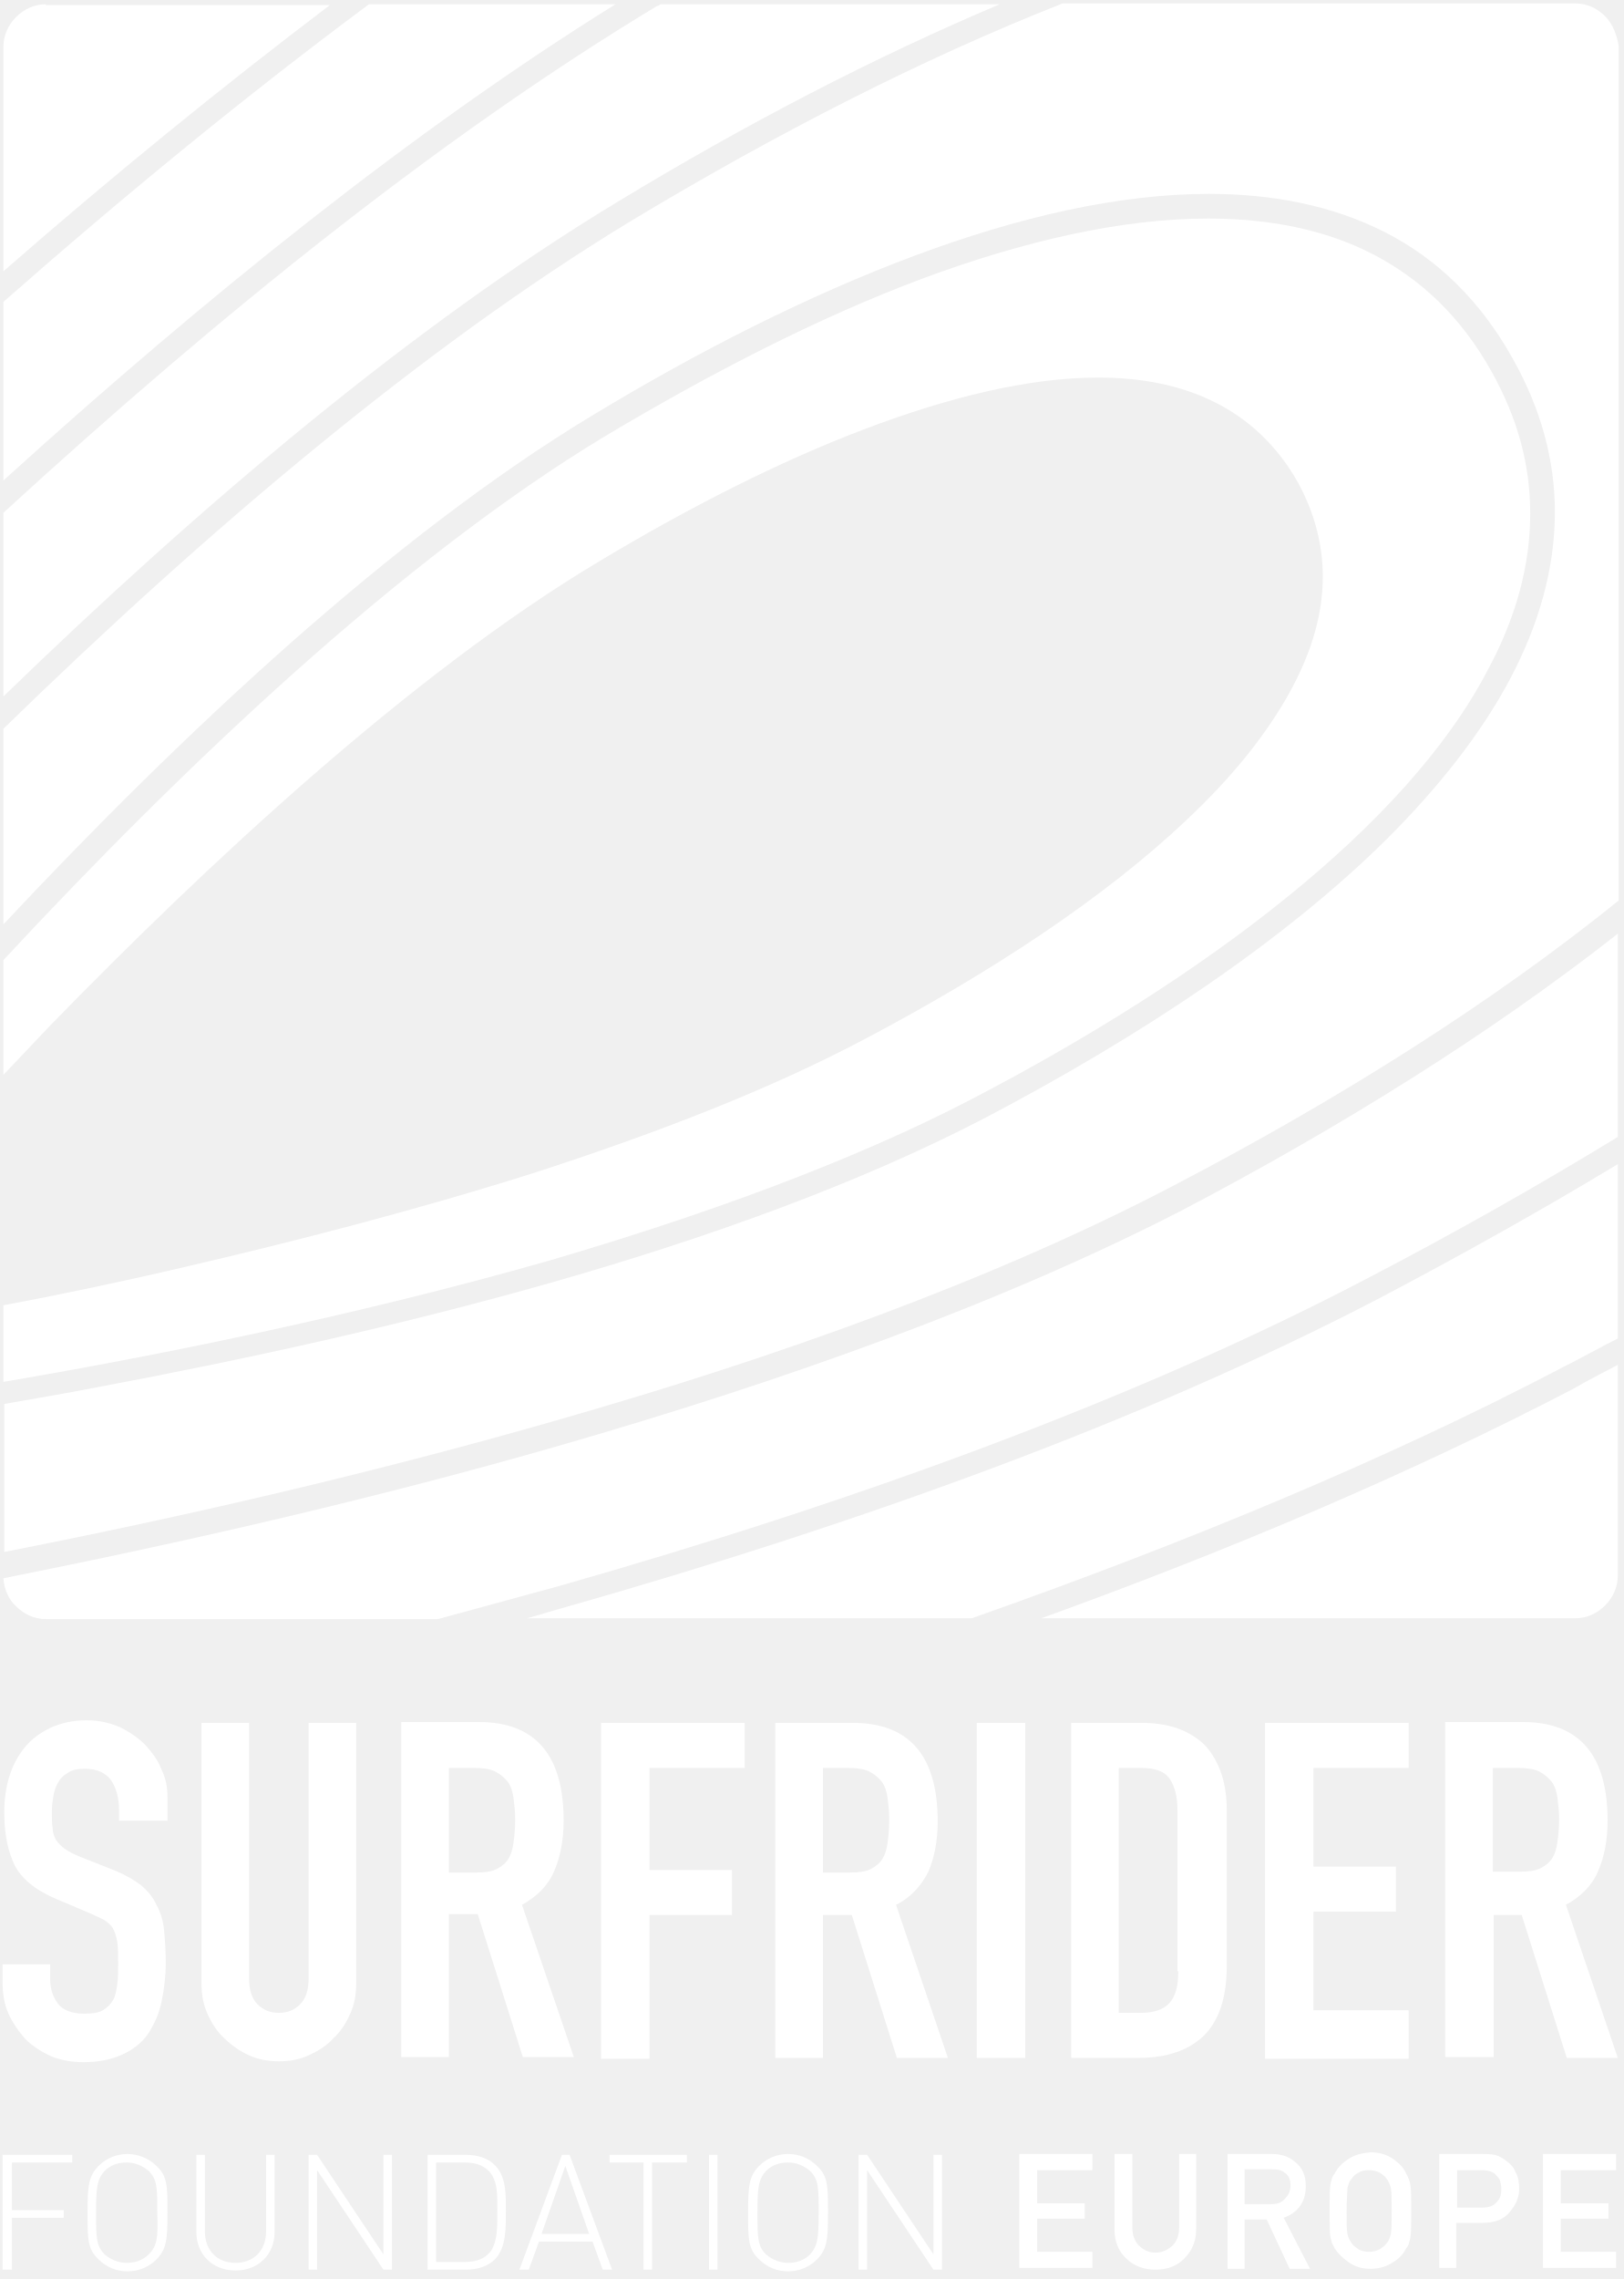
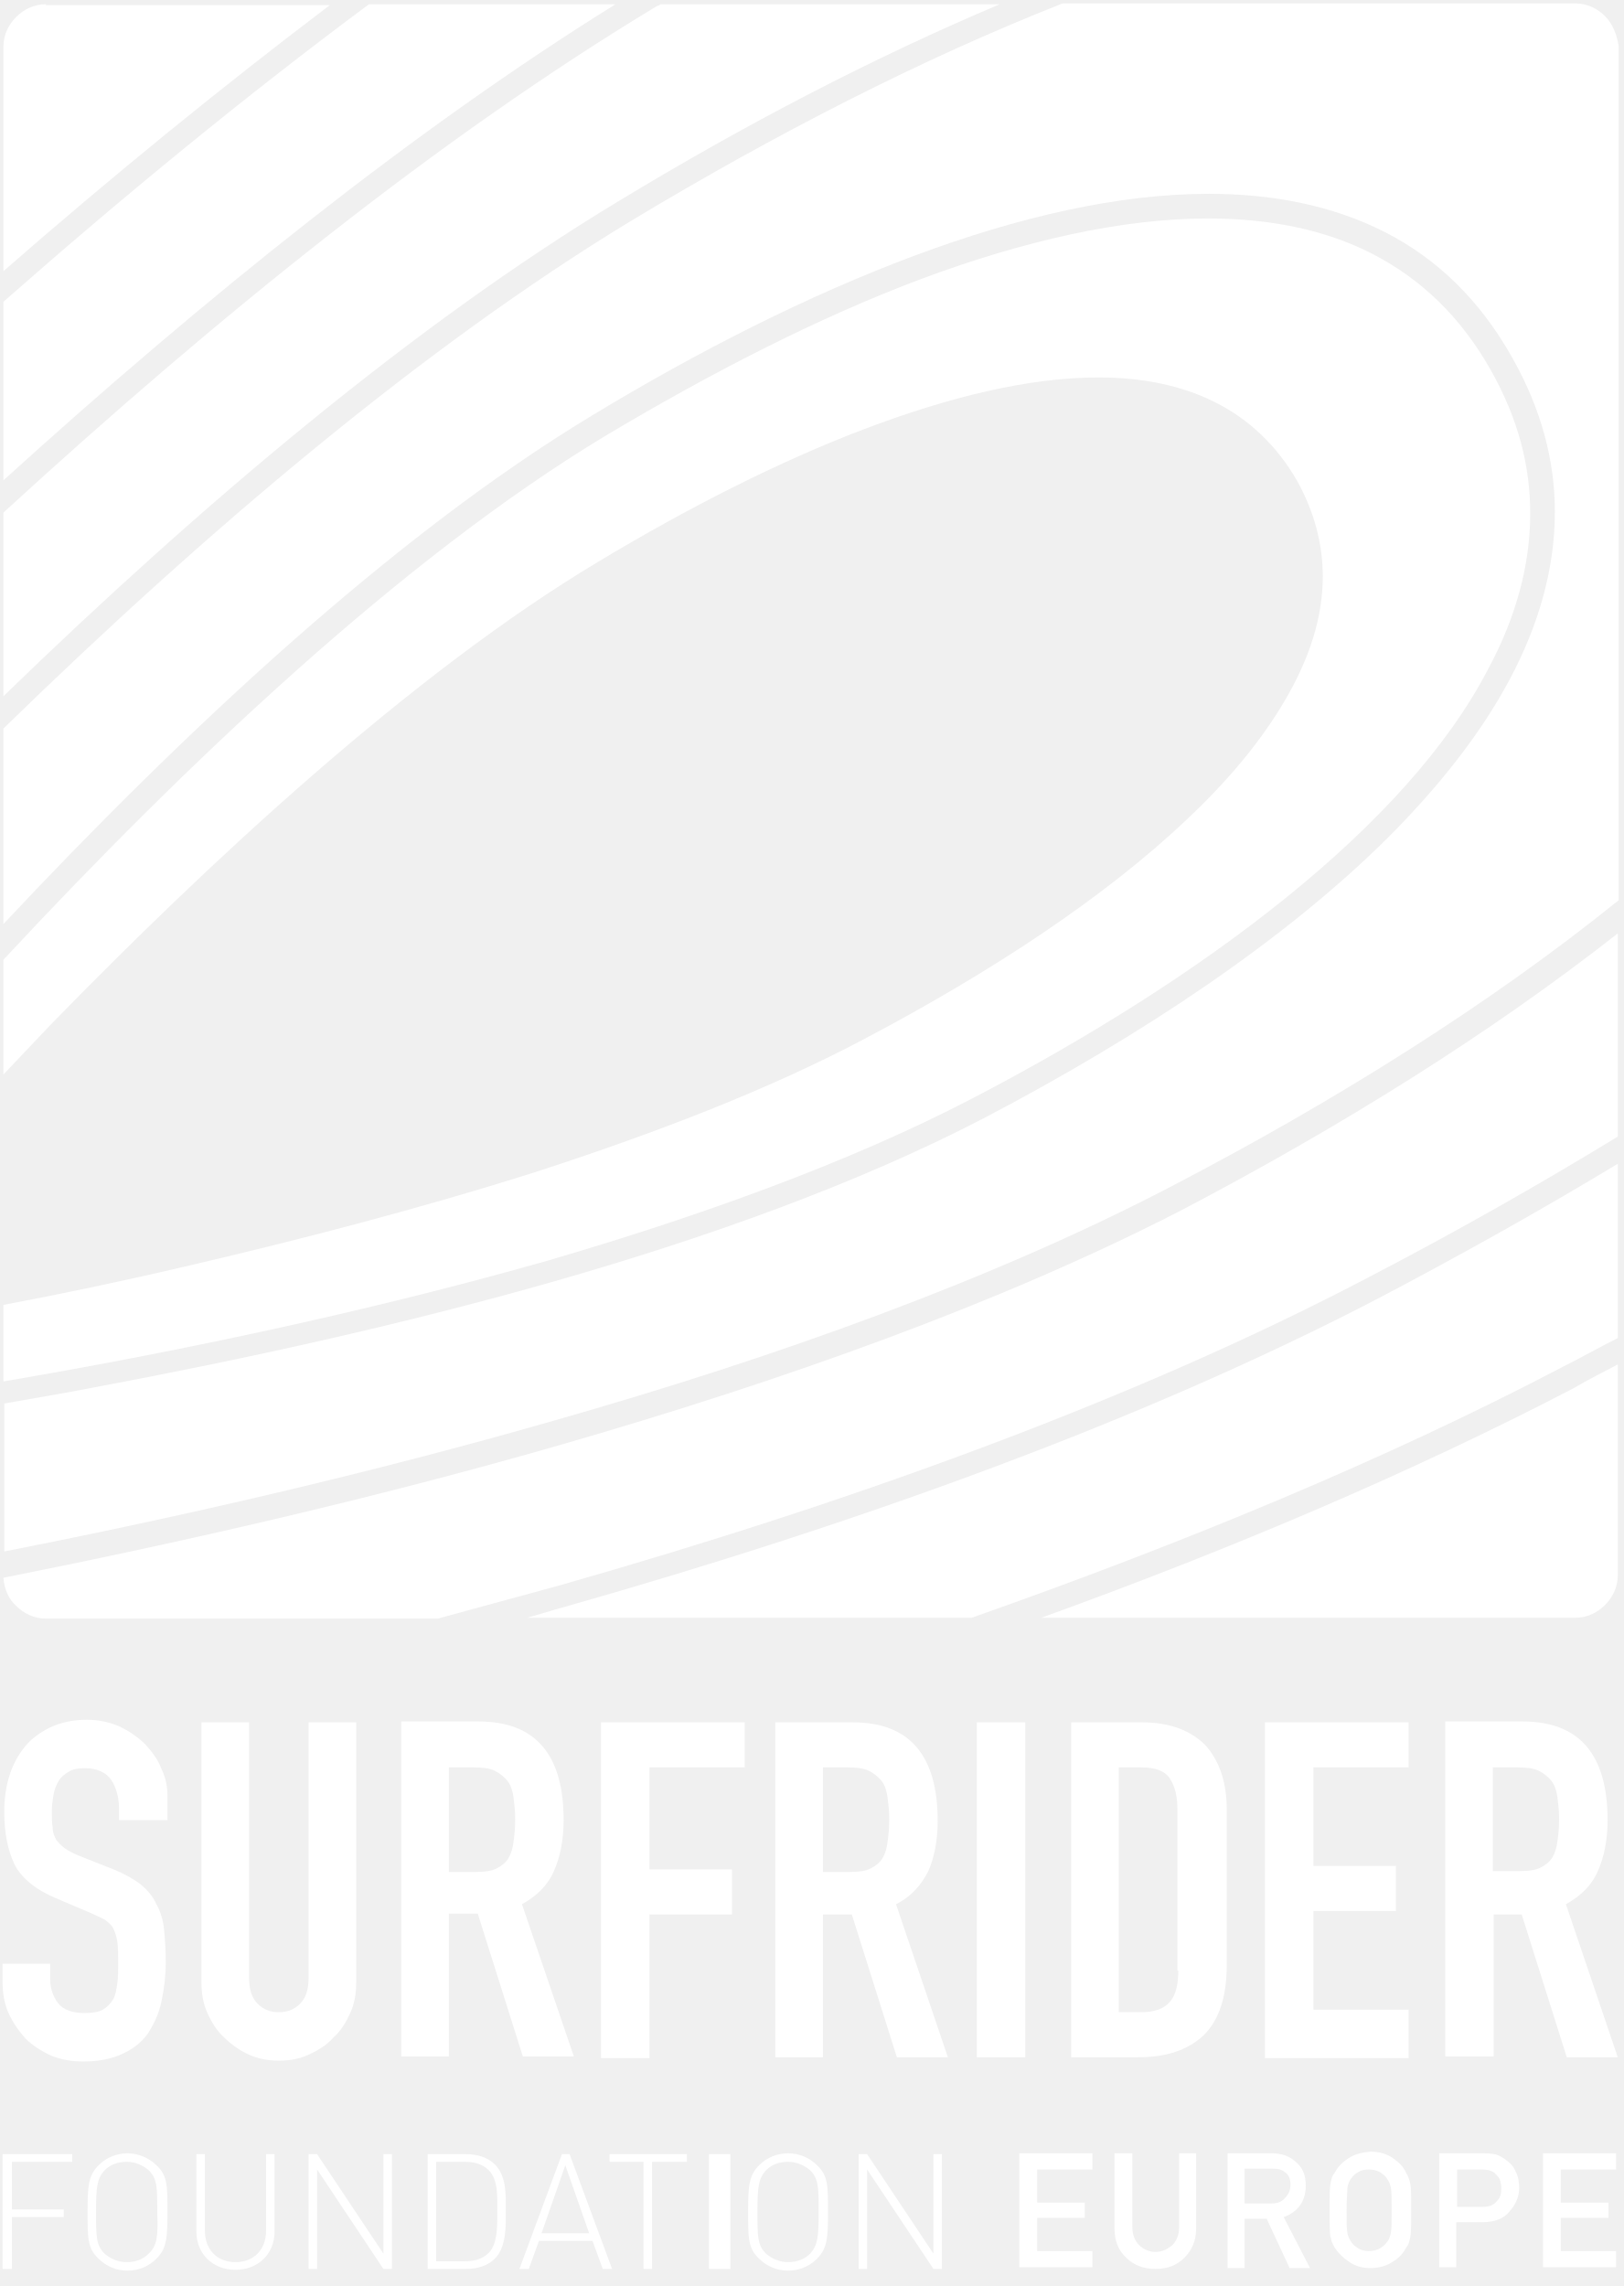
- <svg xmlns="http://www.w3.org/2000/svg" width="191px" height="268px" viewBox="0 0 191 268" version="1.1">
+ <svg xmlns="http://www.w3.org/2000/svg" width="76px" height="107px" viewBox="0 0 76 107" version="1.1">
  <g id="Page-1" stroke="none" stroke-width="1" fill="none" fill-rule="evenodd">
    <g id="surfrider" fill="#FFFFFF">
-       <path d="M66.5,189 C65,189.4 63.5,189.9 62,190.3 L114.3,190.3 C139.3,181.5 163,171.7 183.8,160.8 C186,159.7 188.1,158.5 190.3,157.4 L190.3,136.9 C181.2,142.4 171.7,147.7 162,152.8 C134.3,167.2 101,179.2 66.5,189" id="Path" />
-       <path d="M117.6,0.5 L77.7,0.5 C77.6,0.6 77.4,0.7 77.3,0.7 C51.9,16 25.7,37.1 0.4,60.3 L0.4,81.9 C23.7,59.3 48.7,38.2 72.7,23.7 C87.7,14.6 102.9,6.7 117.6,0.5" id="Path" />
-       <path d="M65.8,170 C43.9,176.3 21.5,181.4 0.4,185.6 C0.5,186.9 1,188.1 1.9,188.9 C2.8,189.8 4,190.4 5.4,190.4 L51.5,190.4 C56.3,189.1 61,187.8 65.8,186.5 C100.2,176.7 133.4,164.7 160.7,150.4 C170.9,145.1 180.8,139.5 190.3,133.7 L190.3,109.8 C175.4,121.5 157.8,132.5 138.9,142.4 C117.7,153.3 92.2,162.4 65.8,170" id="Path" />
-       <path d="M114.4,129.2 C128.2,122 140.9,114 151.4,105.5 C161.9,97 170.2,88 175,78.8 C178.3,72.7 180,66.5 180,60.4 C180,54.8 178.6,49.3 175.4,43.6 C171.8,37.2 167.1,32.8 161.5,29.9 C155.9,27 149.3,25.7 142.1,25.7 C132,25.7 120.5,28.3 108.4,32.8 C96.4,37.3 83.7,43.8 71,51.4 C47.2,65.8 21.7,90 0.4,112.9 L0.4,126.4 C2.2,124.5 4,122.6 5.9,120.6 C24.4,101.6 48.4,79.2 70.5,66 C81,59.7 91.6,54.3 101.6,50.5 C111.6,46.7 121,44.4 129.2,44.4 C134.3,44.4 138.9,45.3 142.9,47.3 C146.9,49.3 150.2,52.4 152.6,56.6 C154.6,60.2 155.6,64 155.6,67.8 C155.6,72.7 154,77.5 151.2,82.3 C148.4,87.1 144.5,91.8 139.6,96.4 C129.9,105.6 116.5,114.4 101.7,122.2 C90.4,128.2 76.8,133.4 62.9,137.9 C49,142.3 34.6,146 21.7,149 C14,150.8 6.8,152.3 0.4,153.5 L0.4,162.5 C19.8,159.2 42.6,154.5 64.4,148.3 C82.5,143 100,136.7 114.4,129.2" id="Path" />
-       <path d="M43.4,0.5 C29,11.2 14.6,23 0.4,35.5 L0.4,56.5 C24.1,35 48.6,15.3 72.4,0.5 L43.4,0.5 Z" id="Path" />
-       <path d="M5.4,0.5 C4,0.5 2.8,1.1 1.9,2 C1,2.9 0.4,4.1 0.4,5.5 L0.4,31.9 C13.1,20.8 26,10.3 38.8,0.6 L5.4,0.6 L5.4,0.5 Z" id="Path" />
-       <path d="M122.5,190.3 L185.3,190.3 C186.7,190.3 187.9,189.7 188.8,188.8 C189.7,187.9 190.3,186.7 190.3,185.3 L190.3,160.5 C188.6,161.4 186.8,162.3 185.1,163.3 C166.1,173.2 144.9,182.2 122.5,190.3" id="Path" />
-       <path d="M188.8,1.9 C187.9,1 186.7,0.4 185.3,0.4 L125,0.4 C108.5,6.9 91.3,15.7 74.2,26 C49.8,40.8 24.2,62.5 0.4,85.7 L0.4,108.7 C21.4,86.3 46.1,63.1 69.6,48.9 C82.3,41.2 95.2,34.7 107.5,30.1 C119.8,25.5 131.6,22.8 142.2,22.8 C149.8,22.8 156.8,24.2 162.9,27.3 C169,30.4 174.1,35.3 177.9,42.1 C181.3,48.1 182.9,54.2 182.9,60.2 C182.9,66.9 181,73.5 177.6,79.9 C174.2,86.3 169.2,92.6 163.2,98.6 C151.1,110.6 134.3,121.8 115.8,131.5 C101.2,139.1 83.5,145.5 65.3,150.7 C47.1,155.9 28.2,160 11.1,163.2 C7.5,163.9 3.9,164.5 0.5,165.1 L0.5,182.5 C21.4,178.4 43.6,173.3 65.2,167.1 C91.5,159.6 116.8,150.5 137.7,139.6 C157.3,129.4 175.4,118 190.4,105.9 L190.4,5.4 C190.2,4.1 189.7,2.8 188.8,1.9" id="Path" />
-       <polygon id="Path" points="0.3 266.9 1.4 266.9 1.4 260.8 7.5 260.8 7.5 259.9 1.4 259.9 1.4 254.3 8.5 254.3 8.5 253.4 0.3 253.4" />
-       <path d="M17.5,265.1 C16.8,265.8 15.9,266.1 14.9,266.1 C13.9,266.1 13,265.7 12.3,265.1 C11.3,264.1 11.3,263.1 11.3,260.2 C11.3,257.3 11.4,256.3 12.3,255.3 C13,254.6 13.9,254.3 14.9,254.3 C15.9,254.3 16.8,254.7 17.5,255.3 C18.5,256.3 18.5,257.3 18.5,260.2 C18.6,263.1 18.5,264.1 17.5,265.1 M15,253.3 C13.7,253.3 12.5,253.8 11.6,254.7 C10.4,255.9 10.3,257.1 10.3,260.2 C10.3,263.3 10.3,264.5 11.6,265.7 C12.5,266.6 13.7,267.1 15,267.1 C16.3,267.1 17.5,266.6 18.4,265.7 C19.6,264.5 19.7,263.3 19.7,260.2 C19.7,257.1 19.7,255.9 18.4,254.7 C17.5,253.8 16.2,253.3 15,253.3" id="Shape" fill-rule="nonzero" />
-       <path d="M31.3,262.4 C31.3,264.6 29.9,266.1 27.7,266.1 C25.5,266.1 24.1,264.6 24.1,262.4 L24.1,253.4 L23.1,253.4 L23.1,262.5 C23.1,265.1 25,267 27.7,267 C30.4,267 32.3,265.1 32.3,262.5 L32.3,253.4 L31.3,253.4 L31.3,262.4 Z" id="Path" />
-       <polygon id="Path" points="45.1 265.1 37.3 253.4 36.3 253.4 36.3 266.9 37.3 266.9 37.3 255.2 45.1 266.9 46.1 266.9 46.1 253.4 45.1 253.4" />
-       <path d="M57.5,265 C56.7,265.8 55.7,266 54.6,266 L51.3,266 L51.3,254.3 L54.6,254.3 C55.7,254.3 56.7,254.5 57.5,255.3 C58.6,256.4 58.5,258.4 58.5,259.9 C58.5,261.5 58.6,263.9 57.5,265 M58.2,254.6 C57.4,253.8 56.2,253.4 54.8,253.4 L50.3,253.4 L50.3,266.9 L54.8,266.9 C56.2,266.9 57.4,266.5 58.2,265.7 C59.6,264.3 59.5,261.8 59.5,260 C59.5,258.2 59.6,256 58.2,254.6" id="Shape" fill-rule="nonzero" />
-       <path d="M63.7,262.7 L66.5,254.7 L69.3,262.7 L63.7,262.7 Z M66.1,253.4 L61.1,266.9 L62.2,266.9 L63.4,263.6 L69.7,263.6 L70.9,266.9 L72,266.9 L67,253.4 L66.1,253.4 Z" id="Shape" fill-rule="nonzero" />
-       <polygon id="Path" points="71.7 254.3 75.7 254.3 75.7 266.9 76.7 266.9 76.7 254.3 80.8 254.3 80.8 253.4 71.7 253.4" />
-       <rect id="Rectangle" x="83.4" y="253.4" width="1" height="13.5" />
-       <path d="M95.3,265.1 C94.6,265.8 93.7,266.1 92.7,266.1 C91.7,266.1 90.8,265.7 90.1,265.1 C89.1,264.1 89.1,263.1 89.1,260.2 C89.1,257.3 89.2,256.3 90.1,255.3 C90.8,254.6 91.7,254.3 92.7,254.3 C93.7,254.3 94.6,254.7 95.3,255.3 C96.3,256.3 96.3,257.3 96.3,260.2 C96.3,263.1 96.2,264.1 95.3,265.1 M92.7,253.3 C91.4,253.3 90.2,253.8 89.3,254.7 C88.1,255.9 88,257.1 88,260.2 C88,263.3 88,264.5 89.3,265.7 C90.2,266.6 91.4,267.1 92.7,267.1 C94,267.1 95.2,266.6 96.1,265.7 C97.3,264.5 97.4,263.3 97.4,260.2 C97.4,257.1 97.4,255.9 96.1,254.7 C95.2,253.8 94,253.3 92.7,253.3" id="Shape" fill-rule="nonzero" />
-       <polygon id="Path" points="109.8 265.1 102 253.4 101 253.4 101 266.9 102 266.9 102 255.2 109.8 266.9 110.8 266.9 110.8 253.4 109.8 253.4" />
-       <path d="M19,235.4 C19.3,234 19.5,232.4 19.5,230.8 C19.5,229.4 19.4,228.1 19.3,227 C19.2,225.9 18.9,224.9 18.4,224 C18,223.1 17.4,222.4 16.6,221.7 C15.8,221.1 14.8,220.5 13.6,220 L9.3,218.3 C8.6,218 8,217.7 7.6,217.4 C7.2,217.1 6.9,216.8 6.6,216.4 C6.4,216 6.2,215.6 6.2,215 C6.1,214.5 6.1,213.8 6.1,213 C6.1,212.3 6.2,211.7 6.3,211.1 C6.4,210.5 6.6,210 6.9,209.5 C7.2,209 7.6,208.7 8.1,208.4 C8.6,208.1 9.2,208 10,208 C11.4,208 12.5,208.5 13.1,209.4 C13.7,210.3 14,211.5 14,212.8 L14,214.1 L19.7,214.1 L19.7,211.3 C19.7,210.2 19.5,209.1 19,208.1 C18.6,207 17.9,206.1 17.1,205.2 C16.3,204.4 15.3,203.7 14.1,203.1 C12.9,202.6 11.7,202.3 10.2,202.3 C8.6,202.3 7.2,202.6 5.9,203.2 C4.7,203.8 3.7,204.5 2.9,205.5 C2.1,206.5 1.5,207.6 1.1,208.9 C0.7,210.2 0.5,211.6 0.5,213.1 C0.5,215.6 0.9,217.6 1.7,219.3 C2.5,220.9 4.2,222.3 6.6,223.3 L10.6,225 C11.3,225.3 11.9,225.6 12.3,225.8 C12.7,226.1 13.1,226.4 13.3,226.8 C13.5,227.2 13.7,227.7 13.8,228.4 C13.9,229.1 13.9,229.9 13.9,230.9 C13.9,231.8 13.9,232.6 13.8,233.3 C13.7,234 13.6,234.7 13.3,235.2 C13,235.7 12.6,236.1 12.1,236.4 C11.6,236.7 10.8,236.8 9.9,236.8 C8.5,236.8 7.4,236.4 6.8,235.6 C6.2,234.8 5.9,233.8 5.9,232.8 L5.9,231 L0.3,231 L0.3,233.1 C0.3,234.4 0.5,235.7 1,236.8 C1.5,237.9 2.2,238.9 3,239.8 C3.8,240.6 4.9,241.3 6,241.8 C7.2,242.3 8.5,242.5 9.8,242.5 C11.6,242.5 13.1,242.2 14.4,241.6 C15.7,241 16.7,240.2 17.4,239.2 C18.1,238.1 18.7,236.9 19,235.4" id="Path" />
-       <path d="M41.2,236.8 C41.7,235.7 41.9,234.5 41.9,233.2 L41.9,202.6 L36.3,202.6 L36.3,232.6 C36.3,234 36,235 35.3,235.7 C34.6,236.4 33.8,236.7 32.8,236.7 C31.8,236.7 31,236.4 30.3,235.7 C29.6,235 29.3,234 29.3,232.6 L29.3,202.6 L23.7,202.6 L23.7,233.2 C23.7,234.5 23.9,235.7 24.4,236.8 C24.9,237.9 25.5,238.9 26.4,239.7 C27.2,240.5 28.2,241.2 29.3,241.7 C30.4,242.2 31.6,242.4 32.8,242.4 C34.1,242.4 35.2,242.2 36.3,241.7 C37.4,241.2 38.4,240.6 39.2,239.7 C40.1,238.9 40.7,237.9 41.2,236.8" id="Path" />
-       <path d="M60.4,216.7 C60.3,217.5 60.1,218.1 59.8,218.6 C59.5,219.1 59,219.5 58.4,219.8 C57.8,220.1 57,220.2 56,220.2 L52.8,220.2 L52.8,207.9 L55.7,207.9 C56.7,207.9 57.6,208 58.2,208.3 C58.8,208.6 59.3,209 59.7,209.5 C60.1,210 60.3,210.7 60.4,211.4 C60.5,212.2 60.6,213 60.6,214 C60.6,215.1 60.5,216 60.4,216.7 Z M61.4,224 C63.2,223 64.5,221.7 65.2,220 C65.9,218.4 66.3,216.4 66.3,214.1 C66.3,206.4 63,202.5 56.3,202.5 L47.2,202.5 L47.2,241.9 L52.8,241.9 L52.8,225.1 L56.2,225.1 L61.5,241.9 L67.5,241.9 L61.4,224 Z" id="Shape" fill-rule="nonzero" />
-       <polygon id="Path" points="87.6 207.9 87.6 202.6 70.7 202.6 70.7 242.1 76.4 242.1 76.4 225.2 86.1 225.2 86.1 219.9 76.4 219.9 76.4 207.9" />
-       <path d="M104.4,216.7 C104.3,217.5 104.1,218.1 103.8,218.6 C103.5,219.1 103,219.5 102.4,219.8 C101.8,220.1 101,220.2 100,220.2 L96.8,220.2 L96.8,207.9 L99.7,207.9 C100.7,207.9 101.6,208 102.2,208.3 C102.8,208.6 103.3,209 103.7,209.5 C104.1,210 104.3,210.7 104.4,211.4 C104.5,212.2 104.6,213 104.6,214 C104.6,215.1 104.5,216 104.4,216.7 M109.2,220.1 C109.9,218.5 110.3,216.5 110.3,214.2 C110.3,206.5 107,202.6 100.3,202.6 L91.2,202.6 L91.2,242 L96.8,242 L96.8,225.2 L100.2,225.2 L105.5,242 L111.5,242 L105.4,224 C107.2,223.1 108.4,221.7 109.2,220.1" id="Shape" fill-rule="nonzero" />
-       <rect id="Rectangle" x="114.9" y="202.6" width="5.7" height="39.4" />
-       <path d="M138.6,231.8 C138.6,233.5 138.3,234.7 137.6,235.5 C136.9,236.3 135.8,236.7 134.2,236.7 L131.6,236.7 L131.6,207.9 L134.2,207.9 C135.9,207.9 137,208.3 137.6,209.2 C138.2,210.1 138.5,211.3 138.5,212.8 L138.5,231.8 L138.6,231.8 Z M134.3,202.6 L126,202.6 L126,242 L133.9,242 C137.3,242 139.8,241.1 141.6,239.4 C143.4,237.6 144.3,234.9 144.3,231.2 L144.3,212.8 C144.3,209.6 143.4,207.1 141.8,205.3 C140,203.5 137.5,202.6 134.3,202.6 Z" id="Shape" fill-rule="nonzero" />
-       <polygon id="Path" points="148.8 242.1 165.7 242.1 165.7 236.4 154.5 236.4 154.5 224.8 164.2 224.8 164.2 219.5 154.5 219.5 154.5 207.9 165.7 207.9 165.7 202.6 148.8 202.6" />
-       <path d="M175.6,207.9 L178.5,207.9 C179.5,207.9 180.4,208 181,208.3 C181.6,208.6 182.1,209 182.5,209.5 C182.9,210 183.1,210.7 183.2,211.4 C183.3,212.2 183.4,213 183.4,214 C183.4,215 183.3,215.9 183.2,216.6 C183.1,217.4 182.9,218 182.6,218.5 C182.3,219 181.8,219.4 181.2,219.7 C180.6,220 179.8,220.1 178.8,220.1 L175.6,220.1 L175.6,207.9 Z M175.6,225.2 L179,225.2 L184.3,242 L190.3,242 L184.2,224 C186,223 187.3,221.7 188,220 C188.7,218.4 189.1,216.4 189.1,214.1 C189.1,206.4 185.8,202.5 179.1,202.5 L170,202.5 L170,241.9 L175.7,241.9 L175.7,225.2 L175.6,225.2 Z" id="Shape" fill-rule="nonzero" />
-       <polygon id="Path" points="119.9 253.3 128.5 253.3 128.5 255.2 122 255.2 122 259.1 127.6 259.1 127.6 260.9 122 260.9 122 264.8 128.5 264.8 128.5 266.7 119.9 266.7" />
-       <path d="M131.2,253.3 L133.2,253.3 L133.2,262 C133.2,262.9 133.5,263.6 134,264.1 C134.5,264.6 135.2,264.9 135.9,264.9 C136.7,264.9 137.3,264.6 137.9,264.1 C138.4,263.6 138.7,262.9 138.7,262 L138.7,253.3 L140.7,253.3 L140.7,262.2 C140.7,263.6 140.2,264.7 139.3,265.6 C138.4,266.5 137.3,266.9 135.9,266.9 C134.6,266.9 133.4,266.5 132.5,265.6 C131.6,264.8 131.1,263.6 131.1,262.2 L131.1,253.3 L131.2,253.3 Z" id="Path" />
-       <path d="M146.4,259.2 L149.5,259.2 C150.3,259.2 150.8,259 151.2,258.5 C151.6,258.1 151.8,257.6 151.8,257 C151.8,256.3 151.6,255.8 151.1,255.5 C150.8,255.2 150.3,255.1 149.6,255.1 L146.4,255.1 L146.4,259.2 Z M144.3,253.3 L149.6,253.3 C150.7,253.3 151.6,253.6 152.3,254.2 C153.2,254.9 153.6,255.8 153.6,257.1 C153.6,258.9 152.7,260.2 151,260.8 L154.1,266.8 L151.7,266.8 L149,261 L146.4,261 L146.4,266.8 L144.4,266.8 L144.4,253.3 L144.3,253.3 Z" id="Shape" fill-rule="nonzero" />
-       <path d="M158.4,260 C158.4,261.3 158.4,262.2 158.5,262.7 C158.6,263.2 158.8,263.5 159,263.8 C159.2,264.1 159.5,264.3 159.8,264.5 C160.1,264.7 160.6,264.8 161,264.8 C161.5,264.8 161.9,264.7 162.3,264.5 C162.6,264.3 162.9,264.1 163.1,263.8 C163.4,263.5 163.5,263.1 163.6,262.7 C163.7,262.2 163.7,261.3 163.7,260 C163.7,258.7 163.7,257.8 163.6,257.3 C163.5,256.8 163.3,256.5 163.1,256.2 C162.9,255.9 162.6,255.7 162.3,255.5 C161.9,255.3 161.5,255.2 161,255.2 C160.5,255.2 160.1,255.3 159.8,255.5 C159.4,255.7 159.2,255.9 159,256.2 C158.7,256.5 158.6,256.9 158.5,257.3 C158.5,257.8 158.4,258.7 158.4,260 M156.4,260 C156.4,258.4 156.4,257.4 156.5,256.9 C156.6,256.4 156.7,255.9 157,255.6 C157.3,255 157.8,254.4 158.6,253.9 C159.3,253.4 160.2,253.2 161.2,253.1 C162.3,253.1 163.2,253.4 163.9,253.9 C164.6,254.4 165.1,254.9 165.4,255.6 C165.6,255.9 165.8,256.4 165.9,256.9 C166,257.4 166,258.5 166,260 C166,261.5 166,262.6 165.9,263.1 C165.8,263.6 165.7,264.1 165.4,264.4 C165.1,265 164.6,265.6 163.9,266 C163.2,266.5 162.3,266.8 161.2,266.8 C160.1,266.8 159.3,266.5 158.6,266 C157.9,265.5 157.4,265 157,264.4 C156.9,264.2 156.8,264 156.7,263.8 C156.6,263.6 156.6,263.4 156.5,263.1 C156.4,262.6 156.4,261.6 156.4,260" id="Shape" fill-rule="nonzero" />
-       <path d="M171.4,259.6 L174.4,259.6 C175.2,259.6 175.7,259.4 176.1,258.9 C176.5,258.5 176.6,258 176.6,257.4 C176.6,257 176.5,256.6 176.4,256.3 C176.2,256 176,255.8 175.8,255.6 C175.4,255.3 174.9,255.2 174.3,255.2 L171.4,255.2 L171.4,259.6 Z M169.4,253.3 L174.3,253.3 C174.8,253.3 175.3,253.3 175.8,253.4 C176.3,253.5 176.8,253.8 177.3,254.2 C177.7,254.5 178.1,254.9 178.3,255.5 C178.6,256 178.7,256.7 178.7,257.4 C178.7,258.4 178.3,259.3 177.6,260.1 C176.9,261 175.8,261.4 174.4,261.4 L171.3,261.4 L171.3,266.7 L169.3,266.7 L169.3,253.3 L169.4,253.3 Z" id="Shape" fill-rule="nonzero" />
-       <polygon id="Path" points="181.5 253.3 190.1 253.3 190.1 255.2 183.6 255.2 183.6 259.1 189.2 259.1 189.2 260.9 183.6 260.9 183.6 264.8 190.1 264.8 190.1 266.7 181.5 266.7" />
+       <path d="M26.461,75.204 C25.864,75.363 25.267,75.562 24.67,75.721 L45.481,75.721 C55.428,72.22 64.859,68.32 73.135,63.983 C74.01,63.546 74.846,63.068 75.721,62.63 L75.721,54.473 C72.101,56.662 68.32,58.771 64.461,60.8 C53.439,66.53 40.188,71.305 26.461,75.204" id="Path" />
+       <path d="M46.794,0.199 L30.917,0.199 C30.877,0.239 30.798,0.279 30.758,0.279 C20.651,6.366 10.226,14.762 0.159,23.994 L0.159,32.588 C9.43,23.596 19.378,15.2 28.928,9.43 C34.896,5.809 40.945,2.666 46.794,0.199" id="Path" />
+       <path d="M26.182,67.644 C17.468,70.151 8.555,72.18 0.159,73.851 C0.199,74.369 0.398,74.846 0.756,75.164 C1.114,75.523 1.592,75.761 2.149,75.761 L20.492,75.761 C22.402,75.244 24.272,74.727 26.182,74.209 C39.87,70.31 53.081,65.535 63.943,59.845 C68.002,57.736 71.941,55.508 75.721,53.2 L75.721,43.69 C69.793,48.346 62.79,52.723 55.269,56.662 C46.834,60.999 36.687,64.62 26.182,67.644" id="Path" />
+       <path d="M45.52,51.409 C51.012,48.545 56.065,45.361 60.243,41.979 C64.421,38.597 67.724,35.016 69.634,31.355 C70.947,28.928 71.623,26.461 71.623,24.034 C71.623,21.805 71.066,19.617 69.793,17.349 C68.36,14.802 66.49,13.051 64.262,11.897 C62.034,10.743 59.407,10.226 56.542,10.226 C52.524,10.226 47.948,11.261 43.133,13.051 C38.358,14.842 33.305,17.428 28.251,20.452 C18.781,26.182 8.635,35.812 0.159,44.924 L0.159,50.295 C0.875,49.539 1.592,48.783 2.348,47.987 C9.709,40.427 19.259,31.514 28.052,26.262 C32.23,23.755 36.448,21.606 40.427,20.094 C44.406,18.582 48.147,17.667 51.409,17.667 C53.439,17.667 55.269,18.025 56.861,18.821 C58.452,19.617 59.765,20.85 60.72,22.521 C61.516,23.954 61.914,25.466 61.914,26.978 C61.914,28.928 61.277,30.838 60.163,32.748 C59.049,34.658 57.497,36.528 55.548,38.358 C51.688,42.019 46.356,45.52 40.467,48.624 C35.971,51.012 30.559,53.081 25.028,54.871 C19.497,56.622 13.768,58.094 8.635,59.288 C5.571,60.004 2.706,60.601 0.159,61.079 L0.159,64.66 C7.879,63.347 16.951,61.476 25.625,59.009 C32.827,56.901 39.791,54.394 45.52,51.409" id="Path" />
+       <path d="M17.269,0.199 C11.539,4.457 5.809,9.152 0.159,14.126 L0.159,22.482 C9.59,13.927 19.338,6.088 28.808,0.199 L17.269,0.199 Z" id="Path" />
+       <path d="M2.149,0.199 C1.592,0.199 1.114,0.438 0.756,0.796 C0.398,1.154 0.159,1.631 0.159,2.188 L0.159,12.693 C5.213,8.276 10.346,4.098 15.439,0.239 L2.149,0.239 L2.149,0.199 Z" id="Path" />
+       <path d="M48.743,75.721 L73.732,75.721 C74.289,75.721 74.766,75.483 75.125,75.125 C75.483,74.766 75.721,74.289 75.721,73.732 L75.721,63.864 C75.045,64.222 74.329,64.58 73.652,64.978 C66.092,68.917 57.657,72.498 48.743,75.721" id="Path" />
+       <path d="M75.125,0.756 C74.766,0.398 74.289,0.159 73.732,0.159 L49.738,0.159 C43.173,2.746 36.329,6.247 29.525,10.346 C19.816,16.235 9.629,24.869 0.159,34.101 L0.159,43.252 C8.515,34.339 18.343,25.108 27.694,19.458 C32.748,16.394 37.881,13.807 42.775,11.977 C47.669,10.147 52.364,9.072 56.582,9.072 C59.606,9.072 62.392,9.629 64.819,10.863 C67.246,12.096 69.275,14.046 70.787,16.752 C72.14,19.139 72.777,21.566 72.777,23.954 C72.777,26.62 72.021,29.246 70.668,31.793 C69.315,34.339 67.326,36.846 64.938,39.234 C60.124,44.008 53.439,48.465 46.077,52.325 C40.268,55.349 33.225,57.895 25.983,59.964 C18.741,62.034 11.221,63.665 4.417,64.938 C2.984,65.217 1.552,65.455 0.199,65.694 L0.199,72.618 C8.515,70.986 17.349,68.957 25.943,66.49 C36.408,63.506 46.475,59.885 54.792,55.548 C62.591,51.489 69.793,46.953 75.761,42.138 L75.761,2.149 C75.682,1.631 75.483,1.114 75.125,0.756" id="Path" />
+       <polygon id="Path" points="0.119 106.201 0.557 106.201 0.557 103.774 2.984 103.774 2.984 103.416 0.557 103.416 0.557 101.187 3.382 101.187 3.382 100.829 0.119 100.829" />
+       <path d="M6.963,105.485 C6.685,105.763 6.327,105.883 5.929,105.883 C5.531,105.883 5.173,105.724 4.894,105.485 C4.496,105.087 4.496,104.689 4.496,103.535 C4.496,102.381 4.536,101.983 4.894,101.585 C5.173,101.307 5.531,101.187 5.929,101.187 C6.327,101.187 6.685,101.347 6.963,101.585 C7.361,101.983 7.361,102.381 7.361,103.535 C7.401,104.689 7.361,105.087 6.963,105.485 M5.969,100.79 C5.451,100.79 4.974,100.988 4.616,101.347 C4.138,101.824 4.098,102.302 4.098,103.535 C4.098,104.769 4.098,105.246 4.616,105.724 C4.974,106.082 5.451,106.281 5.969,106.281 C6.486,106.281 6.963,106.082 7.321,105.724 C7.799,105.246 7.839,104.769 7.839,103.535 C7.839,102.302 7.839,101.824 7.321,101.347 C6.963,100.988 6.446,100.79 5.969,100.79" id="Shape" fill-rule="nonzero" />
+       <path d="M12.454,104.41 C12.454,105.286 11.897,105.883 11.022,105.883 C10.147,105.883 9.59,105.286 9.59,104.41 L9.59,100.829 L9.192,100.829 L9.192,104.45 C9.192,105.485 9.948,106.241 11.022,106.241 C12.096,106.241 12.852,105.485 12.852,104.45 L12.852,100.829 L12.454,100.829 L12.454,104.41 Z" id="Path" />
+       <polygon id="Path" points="17.946 105.485 14.842 100.829 14.444 100.829 14.444 106.201 14.842 106.201 14.842 101.546 17.946 106.201 18.343 106.201 18.343 100.829 17.946 100.829" />
+       <path d="M22.88,105.445 C22.561,105.763 22.163,105.843 21.726,105.843 L20.413,105.843 L20.413,101.187 L21.726,101.187 C22.163,101.187 22.561,101.267 22.88,101.585 C23.317,102.023 23.277,102.819 23.277,103.416 C23.277,104.052 23.317,105.007 22.88,105.445 M23.158,101.307 C22.84,100.988 22.362,100.829 21.805,100.829 L20.015,100.829 L20.015,106.201 L21.805,106.201 C22.362,106.201 22.84,106.042 23.158,105.724 C23.715,105.166 23.675,104.172 23.675,103.455 C23.675,102.739 23.715,101.864 23.158,101.307" id="Shape" fill-rule="nonzero" />
+       <path d="M25.347,104.53 L26.461,101.347 L27.575,104.53 L25.347,104.53 Z M26.302,100.829 L24.312,106.201 L24.75,106.201 L25.227,104.888 L27.734,104.888 L28.212,106.201 L28.649,106.201 L26.66,100.829 L26.302,100.829 Z" id="Shape" fill-rule="nonzero" />
+       <polygon id="Path" points="28.53 101.187 30.121 101.187 30.121 106.201 30.519 106.201 30.519 101.187 32.151 101.187 32.151 100.829 28.53 100.829" />
+       <rect id="Rectangle" x="33.185" y="100.829" width="1" height="5.372" />
+       <path d="M37.92,105.485 C37.642,105.763 37.284,105.883 36.886,105.883 C36.488,105.883 36.13,105.724 35.851,105.485 C35.453,105.087 35.453,104.689 35.453,103.535 C35.453,102.381 35.493,101.983 35.851,101.585 C36.13,101.307 36.488,101.187 36.886,101.187 C37.284,101.187 37.642,101.347 37.92,101.585 C38.318,101.983 38.318,102.381 38.318,103.535 C38.318,104.689 38.279,105.087 37.92,105.485 M36.886,100.79 C36.369,100.79 35.891,100.988 35.533,101.347 C35.055,101.824 35.016,102.302 35.016,103.535 C35.016,104.769 35.016,105.246 35.533,105.724 C35.891,106.082 36.369,106.281 36.886,106.281 C37.403,106.281 37.881,106.082 38.239,105.724 C38.716,105.246 38.756,104.769 38.756,103.535 C38.756,102.302 38.756,101.824 38.239,101.347 C37.881,100.988 37.403,100.79 36.886,100.79" id="Shape" fill-rule="nonzero" />
+       <polygon id="Path" points="43.69 105.485 40.586 100.829 40.188 100.829 40.188 106.201 40.586 106.201 40.586 101.546 43.69 106.201 44.088 106.201 44.088 100.829 43.69 100.829" />
+       <path d="M7.56,93.667 C7.68,93.11 7.759,92.473 7.759,91.837 C7.759,91.28 7.719,90.762 7.68,90.325 C7.64,89.887 7.52,89.489 7.321,89.131 C7.162,88.773 6.924,88.494 6.605,88.216 C6.287,87.977 5.889,87.738 5.412,87.539 L3.701,86.863 C3.422,86.743 3.183,86.624 3.024,86.505 C2.865,86.385 2.746,86.266 2.626,86.107 C2.547,85.948 2.467,85.788 2.467,85.55 C2.427,85.351 2.427,85.072 2.427,84.754 C2.427,84.475 2.467,84.237 2.507,83.998 C2.547,83.759 2.626,83.56 2.746,83.361 C2.865,83.162 3.024,83.043 3.223,82.924 C3.422,82.804 3.661,82.764 3.979,82.764 C4.536,82.764 4.974,82.963 5.213,83.321 C5.451,83.68 5.571,84.157 5.571,84.674 L5.571,85.192 L7.839,85.192 L7.839,84.077 C7.839,83.64 7.759,83.202 7.56,82.804 C7.401,82.366 7.123,82.008 6.804,81.65 C6.486,81.332 6.088,81.053 5.61,80.815 C5.133,80.616 4.655,80.496 4.059,80.496 C3.422,80.496 2.865,80.616 2.348,80.854 C1.87,81.093 1.472,81.372 1.154,81.77 C0.836,82.168 0.597,82.605 0.438,83.123 C0.279,83.64 0.199,84.197 0.199,84.794 C0.199,85.788 0.358,86.584 0.676,87.261 C0.995,87.897 1.671,88.454 2.626,88.852 L4.218,89.529 C4.496,89.648 4.735,89.768 4.894,89.847 C5.053,89.966 5.213,90.086 5.292,90.245 C5.372,90.404 5.451,90.603 5.491,90.882 C5.531,91.16 5.531,91.479 5.531,91.876 C5.531,92.235 5.531,92.553 5.491,92.831 C5.451,93.11 5.412,93.388 5.292,93.587 C5.173,93.786 5.014,93.946 4.815,94.065 C4.616,94.184 4.297,94.224 3.939,94.224 C3.382,94.224 2.945,94.065 2.706,93.747 C2.467,93.428 2.348,93.03 2.348,92.632 L2.348,91.916 L0.119,91.916 L0.119,92.752 C0.119,93.269 0.199,93.786 0.398,94.224 C0.597,94.662 0.875,95.06 1.194,95.418 C1.512,95.736 1.95,96.015 2.387,96.214 C2.865,96.413 3.382,96.492 3.899,96.492 C4.616,96.492 5.213,96.373 5.73,96.134 C6.247,95.895 6.645,95.577 6.924,95.179 C7.202,94.741 7.441,94.264 7.56,93.667" id="Path" />
+       <path d="M16.394,94.224 C16.593,93.786 16.672,93.309 16.672,92.792 L16.672,80.616 L14.444,80.616 L14.444,92.553 C14.444,93.11 14.325,93.508 14.046,93.786 C13.768,94.065 13.449,94.184 13.051,94.184 C12.653,94.184 12.335,94.065 12.057,93.786 C11.778,93.508 11.659,93.11 11.659,92.553 L11.659,80.616 L9.43,80.616 L9.43,92.792 C9.43,93.309 9.51,93.786 9.709,94.224 C9.908,94.662 10.147,95.06 10.505,95.378 C10.823,95.696 11.221,95.975 11.659,96.174 C12.096,96.373 12.574,96.452 13.051,96.452 C13.569,96.452 14.006,96.373 14.444,96.174 C14.882,95.975 15.28,95.736 15.598,95.378 C15.956,95.06 16.195,94.662 16.394,94.224" id="Path" />
+       <path d="M24.034,86.226 C23.994,86.545 23.914,86.783 23.795,86.982 C23.675,87.181 23.476,87.34 23.238,87.46 C22.999,87.579 22.681,87.619 22.283,87.619 L21.009,87.619 L21.009,82.725 L22.163,82.725 C22.561,82.725 22.919,82.764 23.158,82.884 C23.397,83.003 23.596,83.162 23.755,83.361 C23.914,83.56 23.994,83.839 24.034,84.117 C24.073,84.436 24.113,84.754 24.113,85.152 C24.113,85.59 24.073,85.948 24.034,86.226 Z M24.431,89.131 C25.148,88.733 25.665,88.216 25.943,87.539 C26.222,86.903 26.381,86.107 26.381,85.192 C26.381,82.128 25.068,80.576 22.402,80.576 L18.781,80.576 L18.781,96.253 L21.009,96.253 L21.009,89.569 L22.362,89.569 L24.471,96.253 L26.859,96.253 L24.431,89.131 Z" id="Shape" fill-rule="nonzero" />
+       <polygon id="Path" points="34.857 82.725 34.857 80.616 28.132 80.616 28.132 96.333 30.4 96.333 30.4 89.608 34.26 89.608 34.26 87.499 30.4 87.499 30.4 82.725" />
+       <path d="M41.541,86.226 C41.502,86.545 41.422,86.783 41.303,86.982 C41.183,87.181 40.984,87.34 40.746,87.46 C40.507,87.579 40.188,87.619 39.791,87.619 L38.517,87.619 L38.517,82.725 L39.671,82.725 C40.069,82.725 40.427,82.764 40.666,82.884 C40.905,83.003 41.104,83.162 41.263,83.361 C41.422,83.56 41.502,83.839 41.541,84.117 C41.581,84.436 41.621,84.754 41.621,85.152 C41.621,85.59 41.581,85.948 41.541,86.226 M43.451,87.579 C43.73,86.942 43.889,86.147 43.889,85.231 C43.889,82.168 42.576,80.616 39.91,80.616 L36.289,80.616 L36.289,96.293 L38.517,96.293 L38.517,89.608 L39.87,89.608 L41.979,96.293 L44.366,96.293 L41.939,89.131 C42.655,88.773 43.133,88.216 43.451,87.579" id="Shape" fill-rule="nonzero" />
+       <rect id="Rectangle" x="45.719" y="80.616" width="2.268" height="15.677" />
+       <path d="M55.15,92.235 C55.15,92.911 55.03,93.388 54.752,93.707 C54.473,94.025 54.036,94.184 53.399,94.184 L52.364,94.184 L52.364,82.725 L53.399,82.725 C54.075,82.725 54.513,82.884 54.752,83.242 C54.991,83.6 55.11,84.077 55.11,84.674 L55.11,92.235 L55.15,92.235 Z M53.439,80.616 L50.136,80.616 L50.136,96.293 L53.28,96.293 C54.632,96.293 55.627,95.935 56.343,95.259 C57.06,94.542 57.418,93.468 57.418,91.996 L57.418,84.674 C57.418,83.401 57.06,82.406 56.423,81.69 C55.707,80.974 54.712,80.616 53.439,80.616 Z" id="Shape" fill-rule="nonzero" />
+       <polygon id="Path" points="59.208 96.333 65.933 96.333 65.933 94.065 61.476 94.065 61.476 89.449 65.336 89.449 65.336 87.34 61.476 87.34 61.476 82.725 65.933 82.725 65.933 80.616 59.208 80.616" />
+       <path d="M69.872,82.725 L71.026,82.725 C71.424,82.725 71.782,82.764 72.021,82.884 C72.26,83.003 72.459,83.162 72.618,83.361 C72.777,83.56 72.857,83.839 72.896,84.117 C72.936,84.436 72.976,84.754 72.976,85.152 C72.976,85.55 72.936,85.908 72.896,86.186 C72.857,86.505 72.777,86.743 72.658,86.942 C72.538,87.141 72.339,87.301 72.101,87.42 C71.862,87.539 71.543,87.579 71.146,87.579 L69.872,87.579 L69.872,82.725 Z M69.872,89.608 L71.225,89.608 L73.334,96.293 L75.721,96.293 L73.294,89.131 C74.01,88.733 74.528,88.216 74.806,87.539 C75.085,86.903 75.244,86.107 75.244,85.192 C75.244,82.128 73.931,80.576 71.265,80.576 L67.644,80.576 L67.644,96.253 L69.912,96.253 L69.912,89.608 L69.872,89.608 Z" id="Shape" fill-rule="nonzero" />
+       <polygon id="Path" points="47.709 100.79 51.131 100.79 51.131 101.546 48.545 101.546 48.545 103.097 50.773 103.097 50.773 103.814 48.545 103.814 48.545 105.365 51.131 105.365 51.131 106.121 47.709 106.121" />
+       <path d="M52.205,100.79 L53.001,100.79 L53.001,104.251 C53.001,104.609 53.12,104.888 53.319,105.087 C53.518,105.286 53.797,105.405 54.075,105.405 C54.394,105.405 54.632,105.286 54.871,105.087 C55.07,104.888 55.19,104.609 55.19,104.251 L55.19,100.79 L55.985,100.79 L55.985,104.331 C55.985,104.888 55.786,105.326 55.428,105.684 C55.07,106.042 54.632,106.201 54.075,106.201 C53.558,106.201 53.081,106.042 52.723,105.684 C52.364,105.365 52.165,104.888 52.165,104.331 L52.165,100.79 L52.205,100.79 Z" id="Path" />
+       <path d="M58.253,103.137 L59.487,103.137 C59.805,103.137 60.004,103.058 60.163,102.859 C60.323,102.699 60.402,102.501 60.402,102.262 C60.402,101.983 60.323,101.784 60.124,101.665 C60.004,101.546 59.805,101.506 59.527,101.506 L58.253,101.506 L58.253,103.137 Z M57.418,100.79 L59.527,100.79 C59.964,100.79 60.323,100.909 60.601,101.148 C60.959,101.426 61.118,101.784 61.118,102.302 C61.118,103.018 60.76,103.535 60.084,103.774 L61.317,106.161 L60.362,106.161 L59.288,103.853 L58.253,103.853 L58.253,106.161 L57.458,106.161 L57.458,100.79 L57.418,100.79 Z" id="Shape" fill-rule="nonzero" />
+       <path d="M63.028,103.455 C63.028,103.973 63.028,104.331 63.068,104.53 C63.108,104.729 63.187,104.848 63.267,104.968 C63.347,105.087 63.466,105.166 63.585,105.246 C63.705,105.326 63.904,105.365 64.063,105.365 C64.262,105.365 64.421,105.326 64.58,105.246 C64.699,105.166 64.819,105.087 64.898,104.968 C65.018,104.848 65.058,104.689 65.097,104.53 C65.137,104.331 65.137,103.973 65.137,103.455 C65.137,102.938 65.137,102.58 65.097,102.381 C65.058,102.182 64.978,102.063 64.898,101.943 C64.819,101.824 64.699,101.745 64.58,101.665 C64.421,101.585 64.262,101.546 64.063,101.546 C63.864,101.546 63.705,101.585 63.585,101.665 C63.426,101.745 63.347,101.824 63.267,101.943 C63.148,102.063 63.108,102.222 63.068,102.381 C63.068,102.58 63.028,102.938 63.028,103.455 M62.232,103.455 C62.232,102.819 62.232,102.421 62.272,102.222 C62.312,102.023 62.352,101.824 62.471,101.705 C62.591,101.466 62.79,101.227 63.108,101.028 C63.386,100.829 63.745,100.75 64.142,100.71 C64.58,100.71 64.938,100.829 65.217,101.028 C65.495,101.227 65.694,101.426 65.814,101.705 C65.893,101.824 65.973,102.023 66.013,102.222 C66.052,102.421 66.052,102.859 66.052,103.455 C66.052,104.052 66.052,104.49 66.013,104.689 C65.973,104.888 65.933,105.087 65.814,105.206 C65.694,105.445 65.495,105.684 65.217,105.843 C64.938,106.042 64.58,106.161 64.142,106.161 C63.705,106.161 63.386,106.042 63.108,105.843 C62.829,105.644 62.63,105.445 62.471,105.206 C62.431,105.127 62.392,105.047 62.352,104.968 C62.312,104.888 62.312,104.808 62.272,104.689 C62.232,104.49 62.232,104.092 62.232,103.455" id="Shape" fill-rule="nonzero" />
+       <path d="M68.201,103.296 L69.395,103.296 C69.713,103.296 69.912,103.217 70.071,103.018 C70.23,102.859 70.27,102.66 70.27,102.421 C70.27,102.262 70.23,102.103 70.191,101.983 C70.111,101.864 70.031,101.784 69.952,101.705 C69.793,101.585 69.594,101.546 69.355,101.546 L68.201,101.546 L68.201,103.296 Z M67.405,100.79 L69.355,100.79 C69.554,100.79 69.753,100.79 69.952,100.829 C70.151,100.869 70.35,100.988 70.549,101.148 C70.708,101.267 70.867,101.426 70.947,101.665 C71.066,101.864 71.106,102.142 71.106,102.421 C71.106,102.819 70.947,103.177 70.668,103.495 C70.39,103.853 69.952,104.013 69.395,104.013 L68.161,104.013 L68.161,106.121 L67.365,106.121 L67.365,100.79 L67.405,100.79 Z" id="Shape" fill-rule="nonzero" />
+       <polygon id="Path" points="72.22 100.79 75.642 100.79 75.642 101.546 73.055 101.546 73.055 103.097 75.284 103.097 75.284 103.814 73.055 103.814 73.055 105.365 75.642 105.365 75.642 106.121 72.22 106.121" />
    </g>
  </g>
</svg>
